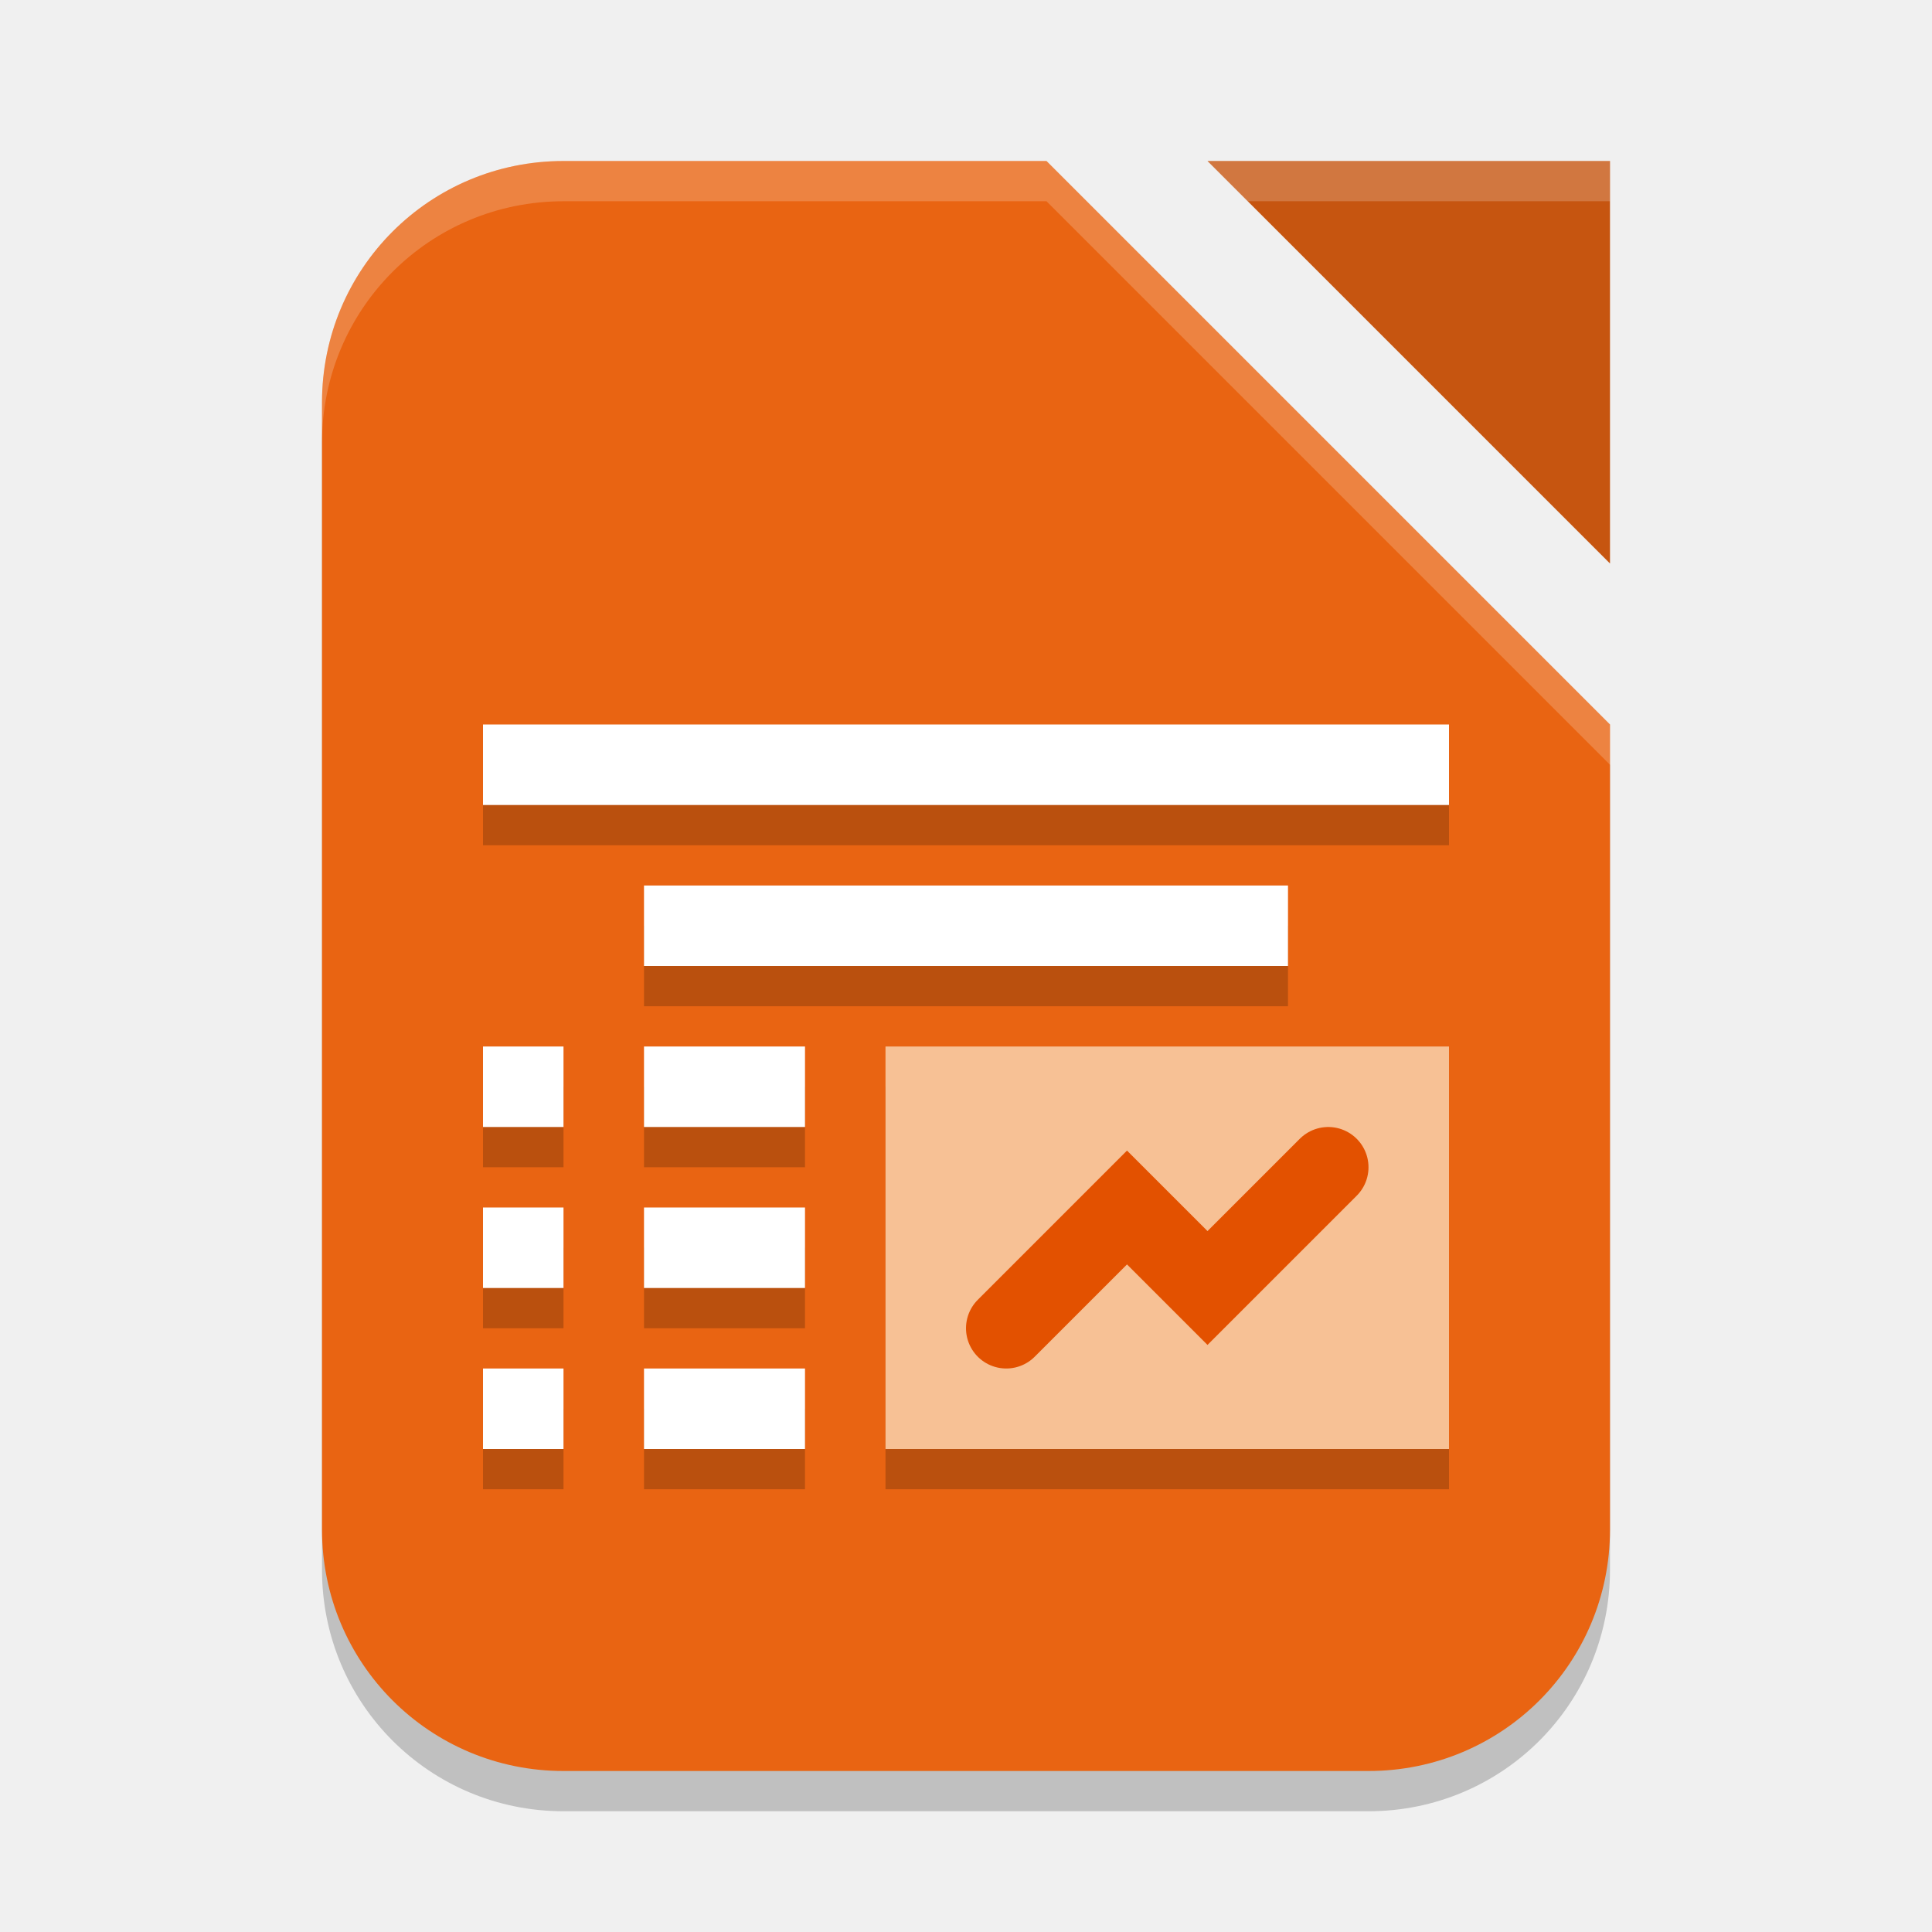
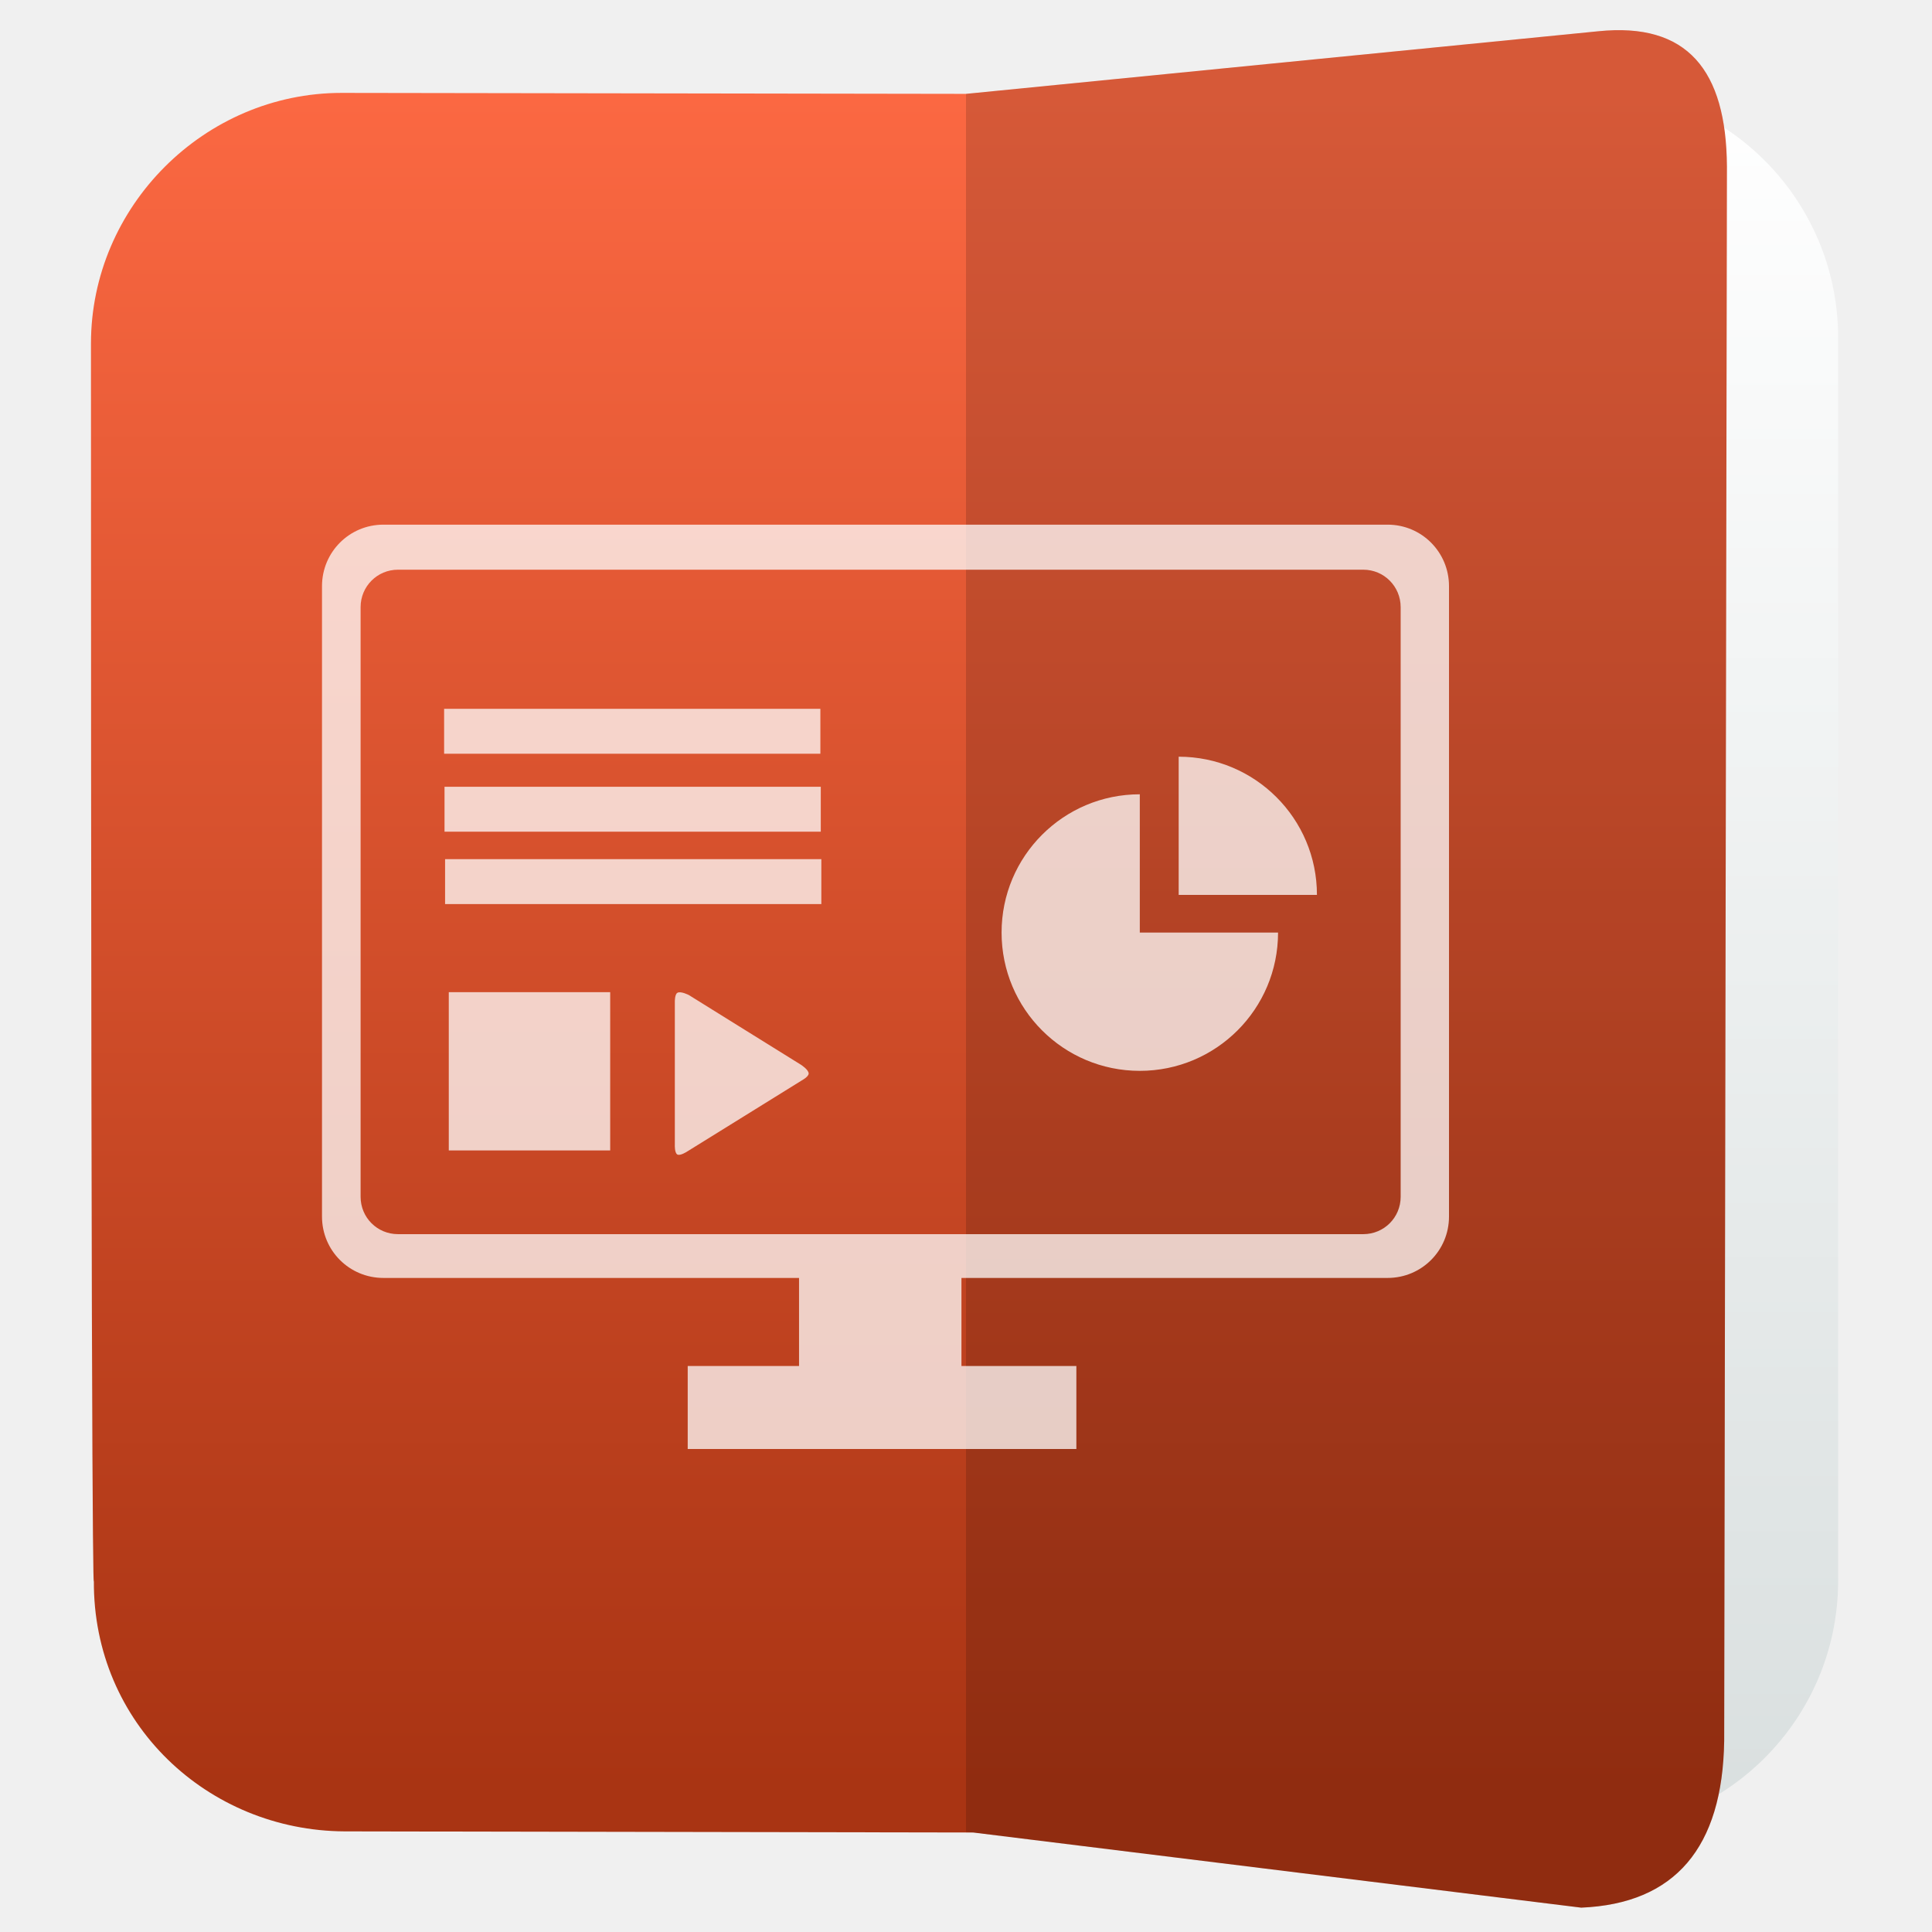
- <svg xmlns="http://www.w3.org/2000/svg" width="24" height="24" version="1.1">
-   <path style="opacity:0.2" d="M 7,2.5 H 13 L 20,9.5 V 19.5 C 20,21.162 18.662,22.5 17,22.5 H 7 C 5.338,22.5 4,21.162 4,19.5 V 5.5 C 4,3.838 5.338,2.5 7,2.5 Z" />
-   <path style="fill:#e96412" d="M 7,2 H 13 L 20,9 V 19 C 20,20.662 18.662,22 17,22 H 7 C 5.338,22 4,20.662 4,19 V 5 C 4,3.338 5.338,2 7,2 Z" />
-   <path style="fill:#c65510" d="m 15,2 h 5 v 5 z" />
-   <path style="opacity:0.2" d="M 6,9.5 V 10.5 H 18 V 9.5 Z M 8,11.5 V 12.5 H 16 V 11.5 Z M 6,13.5 V 14.5 H 7 V 13.5 Z M 8,13.5 V 14.5 H 10 V 13.5 Z M 6,15.5 V 16.5 H 7 V 15.5 Z M 8,15.5 V 16.5 H 10 V 15.5 Z M 6,17.5 V 18.5 H 7 V 17.5 Z M 8,17.5 V 18.5 H 10 V 17.5 Z" />
-   <path style="fill:#ffffff" d="M 6,9 V 10 H 18 V 9 Z M 8,11 V 12 H 16 V 11 Z M 6,13 V 14 H 7 V 13 Z M 8,13 V 14 H 10 V 13 Z M 6,15 V 16 H 7 V 15 Z M 8,15 V 16 H 10 V 15 Z M 6,17 V 18 H 7 V 17 Z M 8,17 V 18 H 10 V 17 Z" />
-   <rect style="opacity:0.2" width="7" height="5" x="11" y="13.5" />
-   <rect style="fill:#f7c195" width="7" height="5" x="11" y="13" />
-   <path style="opacity:0.2;fill:#ffffff" d="M 15,2 15.5,2.5 H 20 V 2 Z" />
-   <path style="fill:#ffffff;opacity:0.2" d="M 7 2 C 5.338 2 4 3.338 4 5 L 4 5.5 C 4 3.838 5.338 2.5 7 2.5 L 13 2.5 L 20 9.5 L 20 9 L 13 2 L 7 2 z" />
-   <path style="fill:none;stroke:#e35100;stroke-width:1px;stroke-linecap:round" d="M 12.5,16.5 14,15 15,16 16.5,14.5" />
+ <svg xmlns="http://www.w3.org/2000/svg" clip-rule="evenodd" fill-rule="evenodd" stroke-linejoin="round" stroke-miterlimit="2" viewBox="0 0 48 48">
+   <linearGradient id="a" x2="1" gradientTransform="matrix(-.00109739 -43.1476 43.1476 -.00109739 228.379 45.3582)" gradientUnits="userSpaceOnUse">
+     <stop stop-color="#d9dfdf" offset="0" />
+     <stop stop-color="#ffffff" offset="1" />
+   </linearGradient>
+   <linearGradient id="b" x2="1" gradientTransform="matrix(0 -42.3209 41.8938 0 135.671 44.5075)" gradientUnits="userSpaceOnUse">
+     <stop stop-color="#a93413" offset="0" />
+     <stop stop-color="#fb6842" offset="1" />
+   </linearGradient>
+   <path d="m35.071 2.164h4.369c3.438 0 6.228 2.79 6.228 6.228v30.88c0 3.438-2.79 6.228-6.228 6.228h-9.129v-43.319l4.76-.017z" fill="url(#a)" />
+   <path d="m24 2.332 15.714-1.556c2.209-.225 3.174.967 3.191 3.355l-.068 39.119c-.04 2.656-1.222 4.047-3.552 4.145l-15.105-1.867-15.62-.028c-3.388-.018-6.252-2.672-6.228-6.228 0 0-.072 1.829-.072-30.736 0-3.41 2.818-6.228 6.228-6.228z" fill="url(#b)" />
+   <path d="m42.837 43.25c-.04 2.656-1.222 4.047-3.552 4.145l-15.285-1.888v-43.175l15.714-1.556c2.209-.225 3.174.967 3.191 3.355z" fill-opacity=".15" />
+   <path d="m9.525 13.035h24.95c.845 0 1.525.682 1.525 1.528v15.662c0 .845-.68 1.525-1.525 1.525h-10.588v2.188h2.855v2.062h-9.656v-2.062h2.766v-2.188h-10.327c-.845 0-1.525-.68-1.525-1.525v-15.662c0-.846.68-1.528 1.525-1.528zm24.346 17.627c.515 0 .928-.413.928-.928v-14.65c0-.514-.413-.93-.928-.93h-23.984c-.515 0-.928.416-.928.93v14.65c0 .515.413.928.928.928zm-17.043-5.995c.083-.051.287.055.287.055.543.335 2.238 1.395 2.782 1.73 0 0 .197.124.194.222-.004.08-.173.17-.173.17-.544.335-2.311 1.437-2.855 1.771 0 0-.165.107-.235.068-.071-.041-.062-.237-.062-.237v-3.563s-.002-.177.062-.216zm-5.678-.017h4.01v3.932h-4.01zm17.168-4.916v3.435h3.435c0 1.9-1.537 3.436-3.435 3.436s-3.434-1.536-3.434-3.436c0-1.898 1.537-3.435 3.434-3.435zm-17.26 1.611h9.348v1.116h-9.348zm18.226-2.545c1.897 0 3.435 1.536 3.435 3.433h-3.435zm-18.24.747h9.348v1.116h-9.348zm-.01-1.937h9.348v1.116h-9.348z" fill="#ffffff" fill-opacity=".75" />
</svg>
